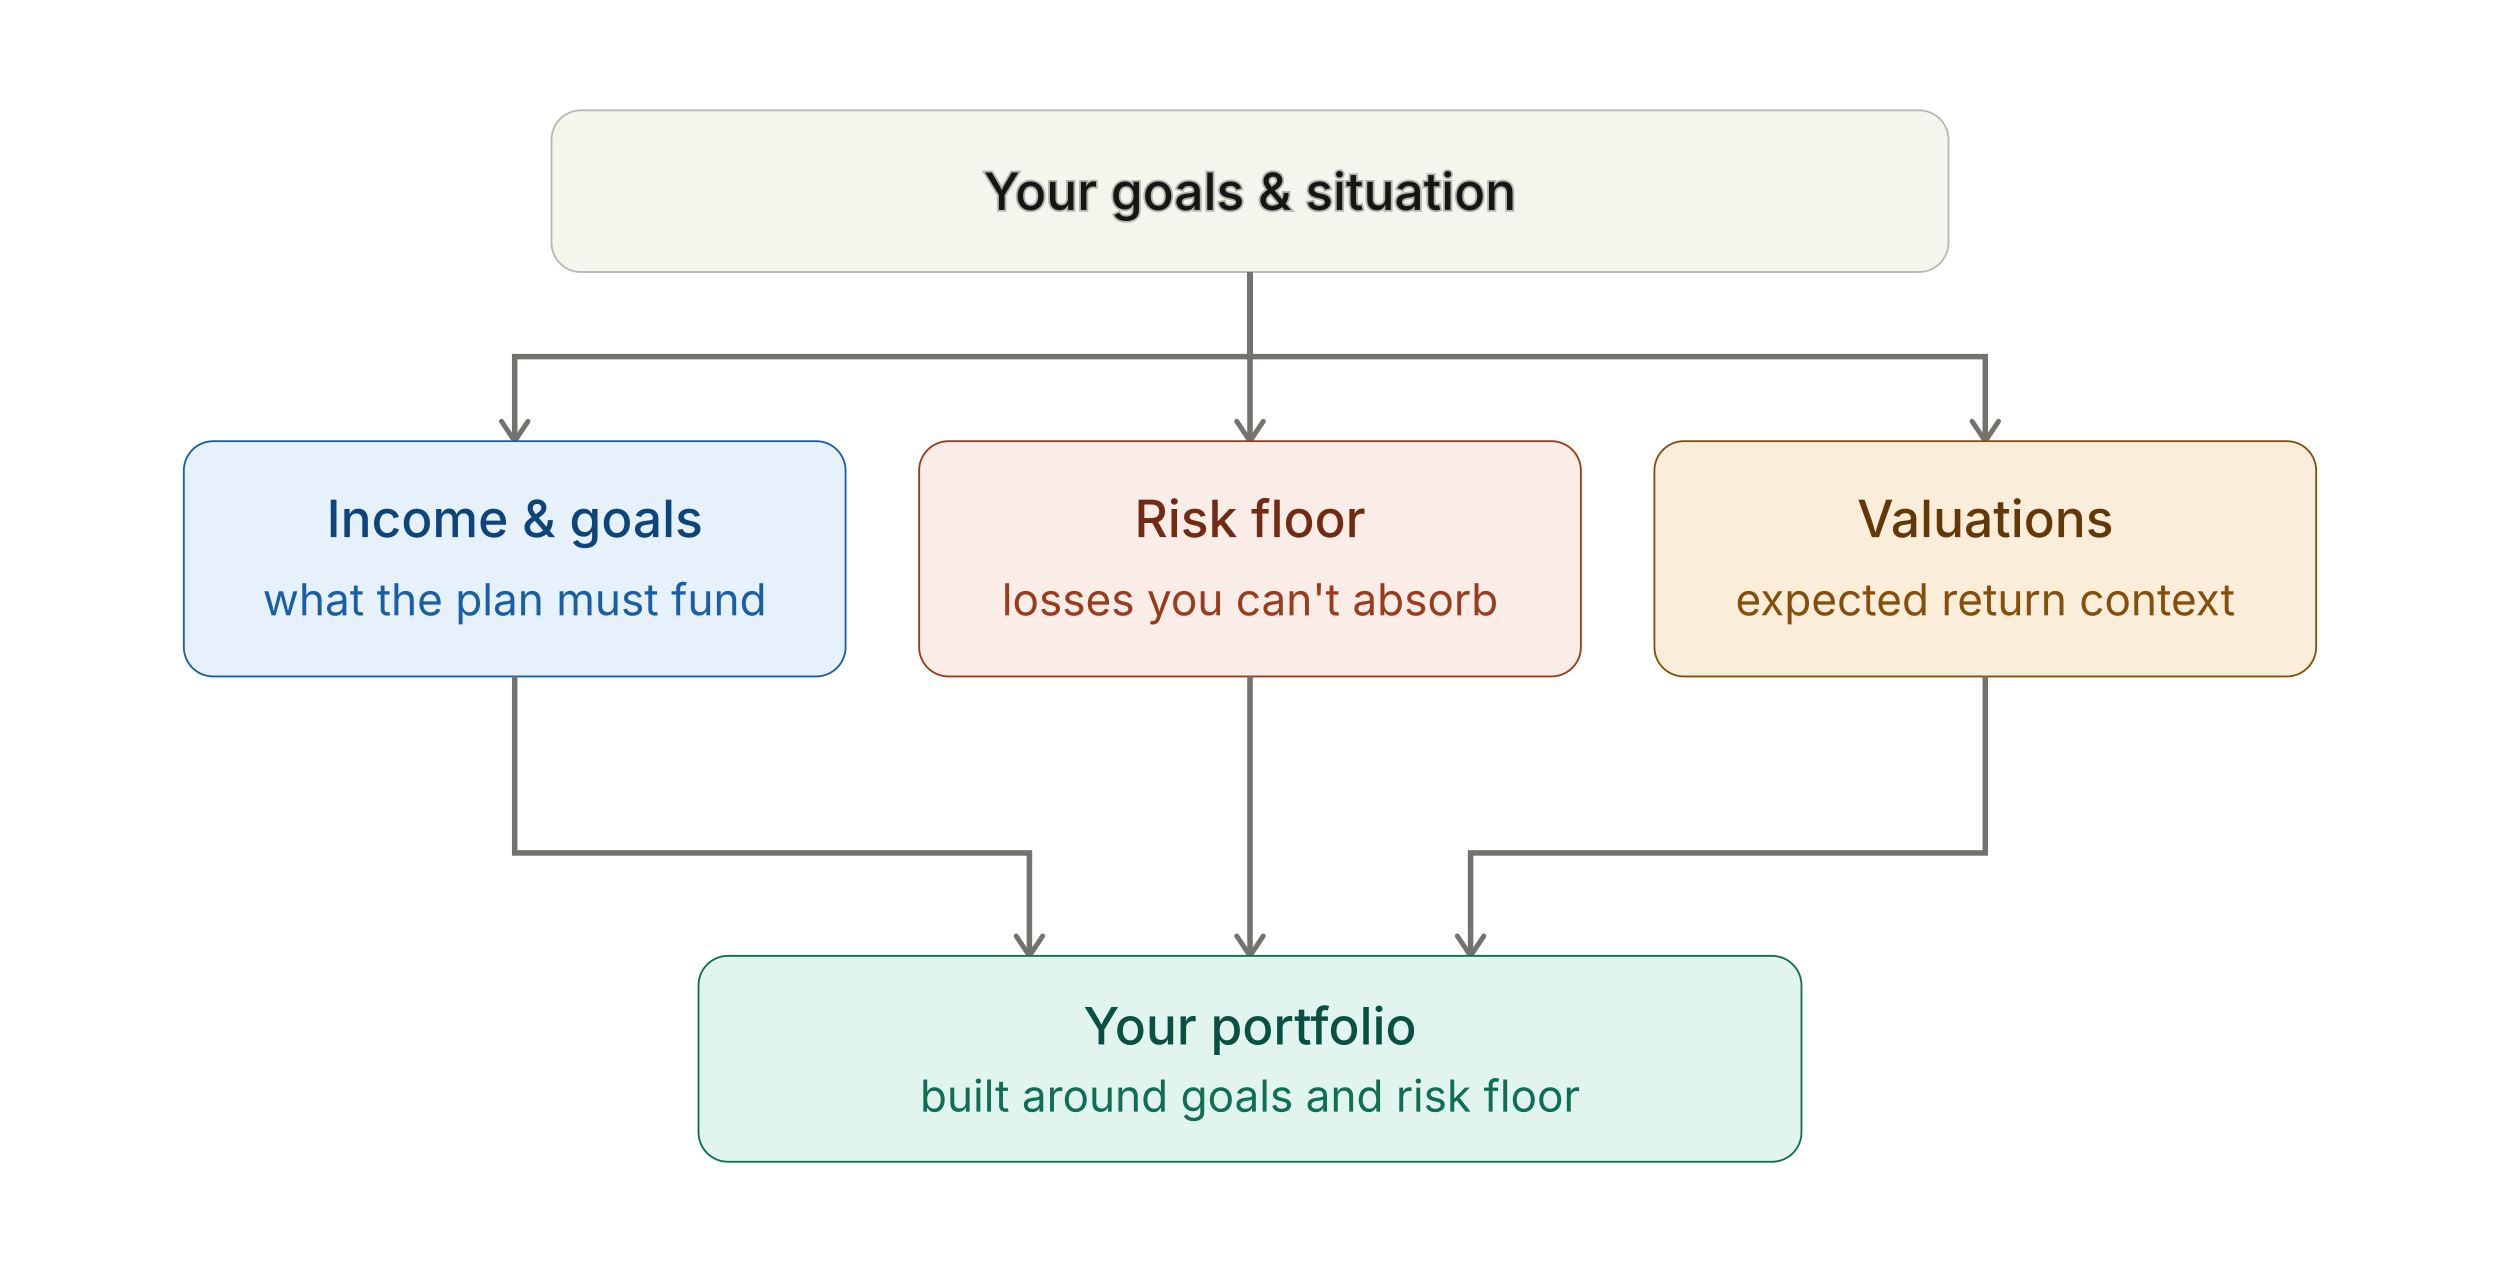
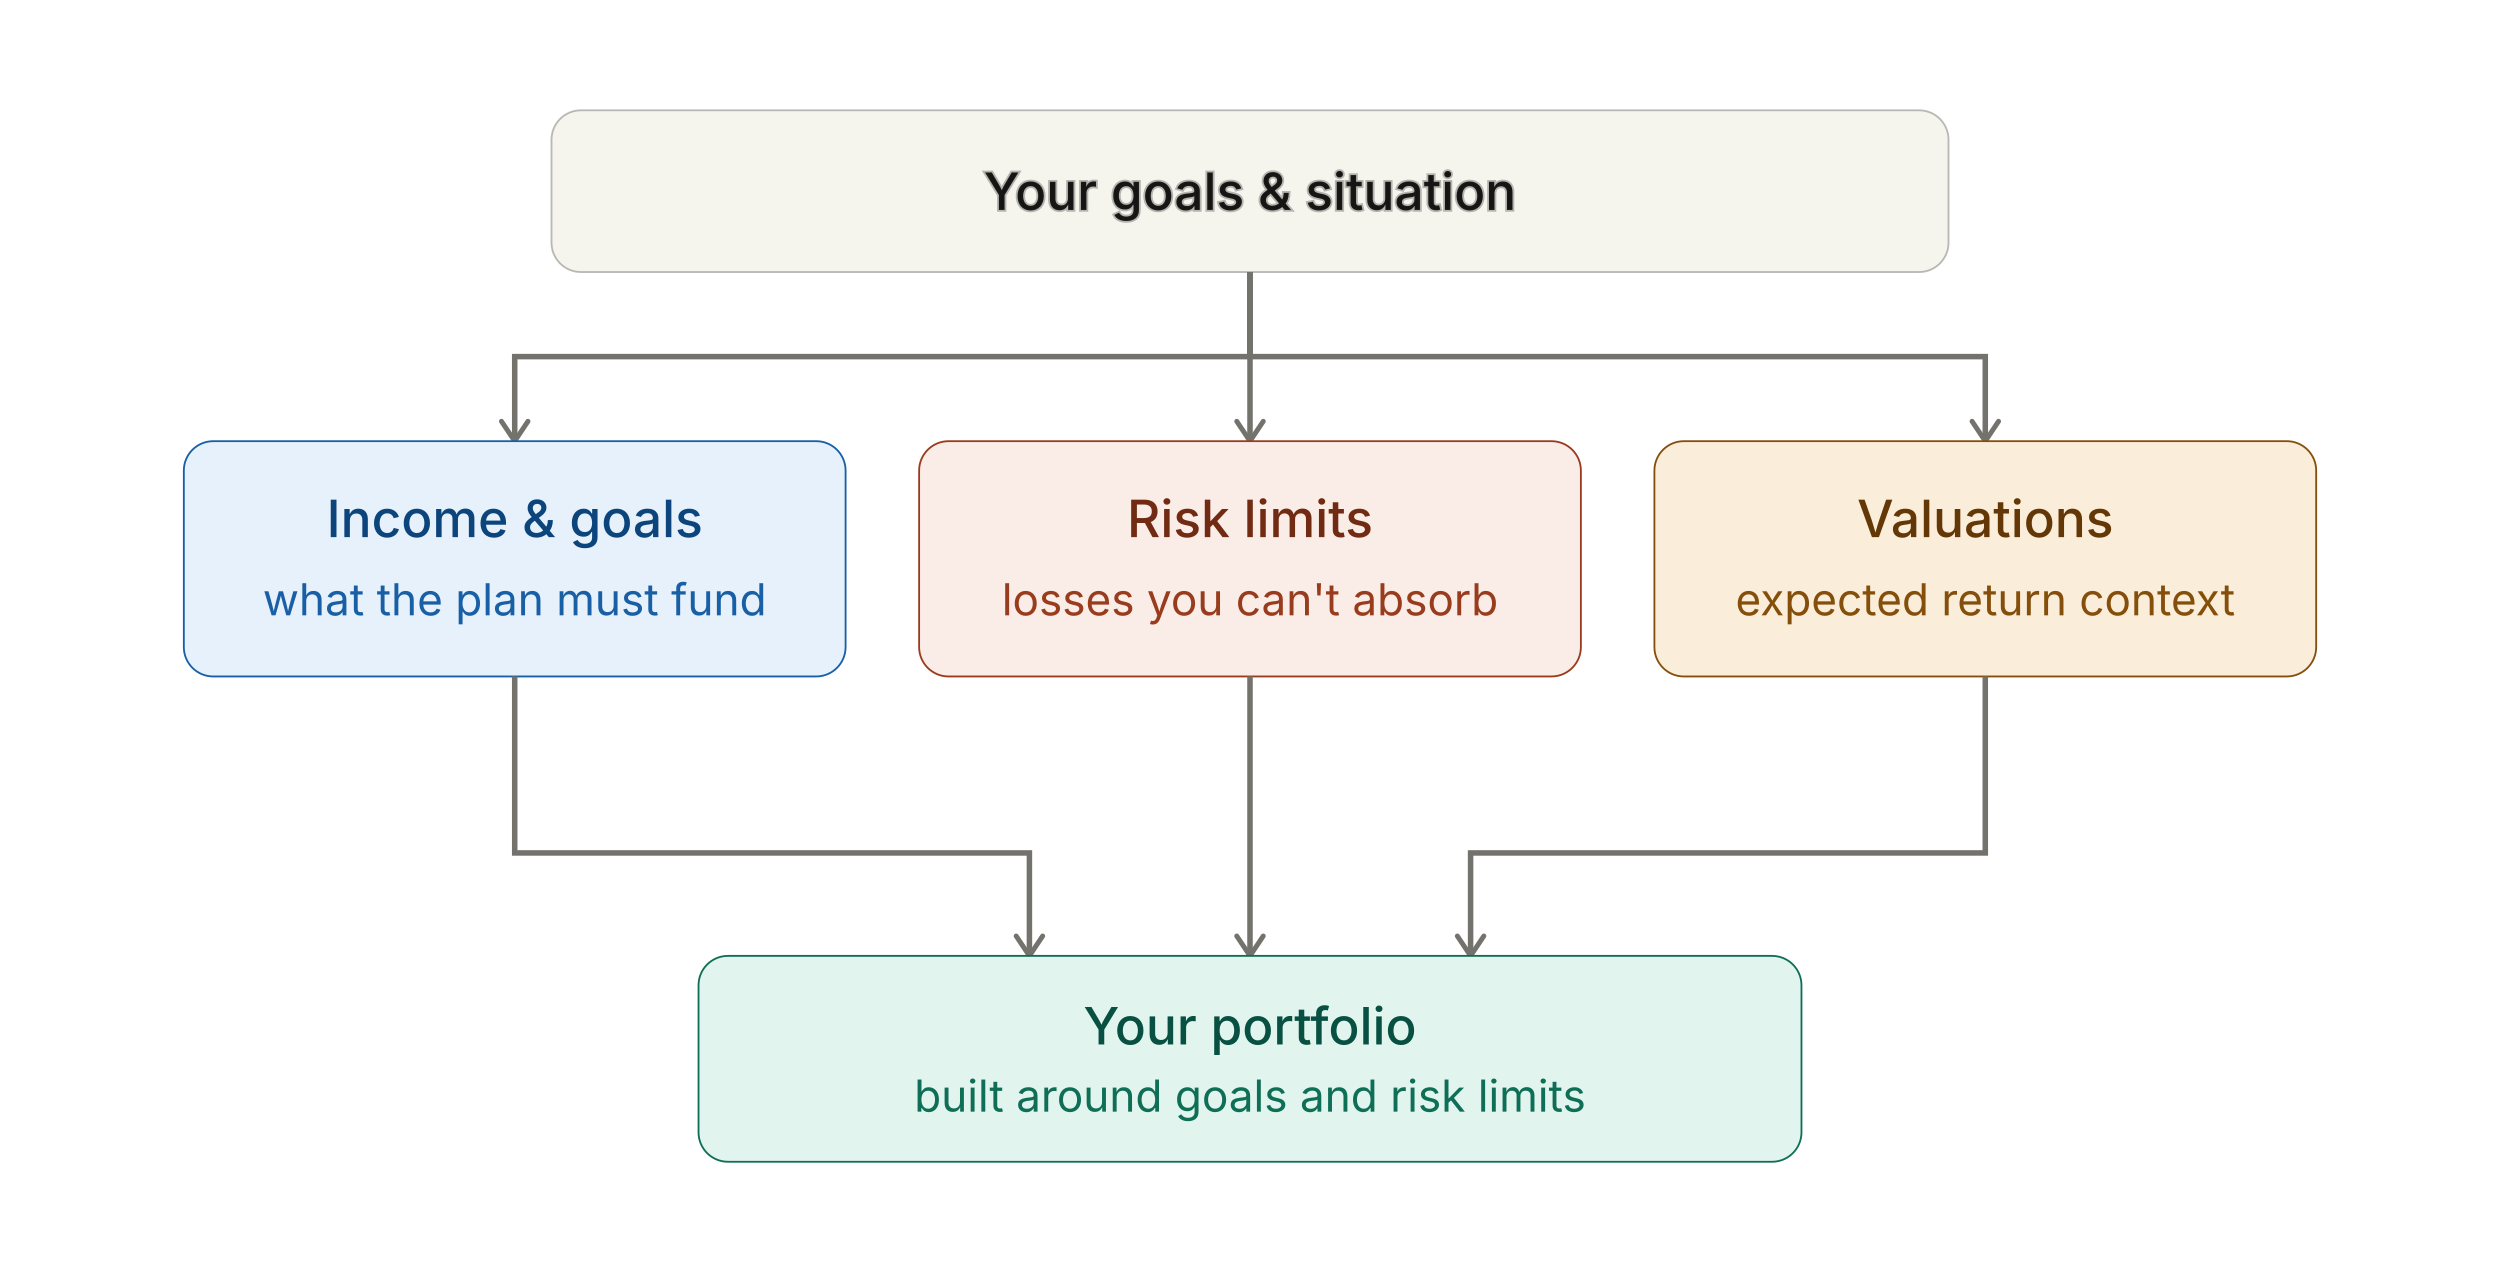
<svg xmlns="http://www.w3.org/2000/svg" width="100%" viewBox="0 0 680 350" role="img" style="">
  <defs>
    <marker id="arrow" viewBox="0 0 10 10" refX="8" refY="5" markerWidth="6" markerHeight="6" orient="auto-start-reverse">
      <path d="M2 1L8 5L2 9" fill="none" stroke="context-stroke" stroke-width="1.5" stroke-linecap="round" stroke-linejoin="round" />
    </marker>
  </defs>
  <g style="fill:rgb(245, 244, 237);stroke:rgba(31, 30, 29, 0.3);color:rgb(0, 0, 0);stroke-width:1px;stroke-linecap:butt;stroke-linejoin:miter;opacity:1;font-family:&quot;Anthropic Sans&quot;, -apple-system, BlinkMacSystemFont, &quot;Segoe UI&quot;, sans-serif;font-size:18px;font-weight:400;text-anchor:start;dominant-baseline:auto">
    <rect x="150" y="30" width="380" height="44" rx="8" stroke-width="0.5" style="fill:rgb(245, 244, 237);stroke:rgba(31, 30, 29, 0.3);color:rgb(0, 0, 0);stroke-width:0.5px;stroke-linecap:butt;stroke-linejoin:miter;opacity:1;font-family:&quot;Anthropic Sans&quot;, -apple-system, BlinkMacSystemFont, &quot;Segoe UI&quot;, sans-serif;font-size:18px;font-weight:400;text-anchor:start;dominant-baseline:auto" />
    <text x="340" y="52" text-anchor="middle" dominant-baseline="central" style="fill:rgb(20, 20, 19);stroke:rgba(31, 30, 29, 0.3);color:rgb(0, 0, 0);stroke-width:1px;stroke-linecap:butt;stroke-linejoin:miter;opacity:1;font-family:&quot;Anthropic Sans&quot;, -apple-system, BlinkMacSystemFont, &quot;Segoe UI&quot;, sans-serif;font-size:14px;font-weight:500;text-anchor:middle;dominant-baseline:central">Your goals &amp; situation</text>
  </g>
  <path d="M340,74 L340,97 L140,97 L140,120" fill="none" marker-end="url(#arrow)" style="fill:none;stroke:rgb(115, 114, 108);color:rgb(0, 0, 0);stroke-width:1.5px;stroke-linecap:butt;stroke-linejoin:miter;opacity:1;font-family:&quot;Anthropic Sans&quot;, -apple-system, BlinkMacSystemFont, &quot;Segoe UI&quot;, sans-serif;font-size:18px;font-weight:400;text-anchor:start;dominant-baseline:auto" />
  <path d="M340,74 L340,120" fill="none" marker-end="url(#arrow)" style="fill:none;stroke:rgb(115, 114, 108);color:rgb(0, 0, 0);stroke-width:1.5px;stroke-linecap:butt;stroke-linejoin:miter;opacity:1;font-family:&quot;Anthropic Sans&quot;, -apple-system, BlinkMacSystemFont, &quot;Segoe UI&quot;, sans-serif;font-size:18px;font-weight:400;text-anchor:start;dominant-baseline:auto" />
  <path d="M340,74 L340,97 L540,97 L540,120" fill="none" marker-end="url(#arrow)" style="fill:none;stroke:rgb(115, 114, 108);color:rgb(0, 0, 0);stroke-width:1.5px;stroke-linecap:butt;stroke-linejoin:miter;opacity:1;font-family:&quot;Anthropic Sans&quot;, -apple-system, BlinkMacSystemFont, &quot;Segoe UI&quot;, sans-serif;font-size:18px;font-weight:400;text-anchor:start;dominant-baseline:auto" />
  <g style="fill:rgb(0, 0, 0);stroke:none;color:rgb(0, 0, 0);stroke-width:1px;stroke-linecap:butt;stroke-linejoin:miter;opacity:1;font-family:&quot;Anthropic Sans&quot;, -apple-system, BlinkMacSystemFont, &quot;Segoe UI&quot;, sans-serif;font-size:18px;font-weight:400;text-anchor:start;dominant-baseline:auto">
    <rect x="50" y="120" width="180" height="64" rx="8" stroke-width="0.5" style="fill:rgb(230, 241, 251);stroke:rgb(24, 95, 165);color:rgb(0, 0, 0);stroke-width:0.5px;stroke-linecap:butt;stroke-linejoin:miter;opacity:1;font-family:&quot;Anthropic Sans&quot;, -apple-system, BlinkMacSystemFont, &quot;Segoe UI&quot;, sans-serif;font-size:18px;font-weight:400;text-anchor:start;dominant-baseline:auto" />
    <text x="140" y="141" text-anchor="middle" dominant-baseline="central" style="fill:rgb(12, 68, 124);stroke:none;color:rgb(0, 0, 0);stroke-width:1px;stroke-linecap:butt;stroke-linejoin:miter;opacity:1;font-family:&quot;Anthropic Sans&quot;, -apple-system, BlinkMacSystemFont, &quot;Segoe UI&quot;, sans-serif;font-size:14px;font-weight:500;text-anchor:middle;dominant-baseline:central">Income &amp; goals</text>
    <text x="140" y="163" text-anchor="middle" dominant-baseline="central" style="fill:rgb(24, 95, 165);stroke:none;color:rgb(0, 0, 0);stroke-width:1px;stroke-linecap:butt;stroke-linejoin:miter;opacity:1;font-family:&quot;Anthropic Sans&quot;, -apple-system, BlinkMacSystemFont, &quot;Segoe UI&quot;, sans-serif;font-size:12px;font-weight:400;text-anchor:middle;dominant-baseline:central">what the plan must fund</text>
  </g>
  <g style="fill:rgb(0, 0, 0);stroke:none;color:rgb(0, 0, 0);stroke-width:1px;stroke-linecap:butt;stroke-linejoin:miter;opacity:1;font-family:&quot;Anthropic Sans&quot;, -apple-system, BlinkMacSystemFont, &quot;Segoe UI&quot;, sans-serif;font-size:18px;font-weight:400;text-anchor:start;dominant-baseline:auto">
    <rect x="250" y="120" width="180" height="64" rx="8" stroke-width="0.5" style="fill:rgb(250, 236, 231);stroke:rgb(153, 60, 29);color:rgb(0, 0, 0);stroke-width:0.5px;stroke-linecap:butt;stroke-linejoin:miter;opacity:1;font-family:&quot;Anthropic Sans&quot;, -apple-system, BlinkMacSystemFont, &quot;Segoe UI&quot;, sans-serif;font-size:18px;font-weight:400;text-anchor:start;dominant-baseline:auto" />
-     <text x="340" y="141" text-anchor="middle" dominant-baseline="central" style="fill:rgb(113, 43, 19);stroke:none;color:rgb(0, 0, 0);stroke-width:1px;stroke-linecap:butt;stroke-linejoin:miter;opacity:1;font-family:&quot;Anthropic Sans&quot;, -apple-system, BlinkMacSystemFont, &quot;Segoe UI&quot;, sans-serif;font-size:14px;font-weight:500;text-anchor:middle;dominant-baseline:central">Risk floor</text>
+     <text x="340" y="141" text-anchor="middle" dominant-baseline="central" style="fill:rgb(113, 43, 19);stroke:none;color:rgb(0, 0, 0);stroke-width:1px;stroke-linecap:butt;stroke-linejoin:miter;opacity:1;font-family:&quot;Anthropic Sans&quot;, -apple-system, BlinkMacSystemFont, &quot;Segoe UI&quot;, sans-serif;font-size:14px;font-weight:500;text-anchor:middle;dominant-baseline:central">Risk limits</text>
    <text x="340" y="163" text-anchor="middle" dominant-baseline="central" style="fill:rgb(153, 60, 29);stroke:none;color:rgb(0, 0, 0);stroke-width:1px;stroke-linecap:butt;stroke-linejoin:miter;opacity:1;font-family:&quot;Anthropic Sans&quot;, -apple-system, BlinkMacSystemFont, &quot;Segoe UI&quot;, sans-serif;font-size:12px;font-weight:400;text-anchor:middle;dominant-baseline:central">losses you can't absorb</text>
  </g>
  <g style="fill:rgb(0, 0, 0);stroke:none;color:rgb(0, 0, 0);stroke-width:1px;stroke-linecap:butt;stroke-linejoin:miter;opacity:1;font-family:&quot;Anthropic Sans&quot;, -apple-system, BlinkMacSystemFont, &quot;Segoe UI&quot;, sans-serif;font-size:18px;font-weight:400;text-anchor:start;dominant-baseline:auto">
    <rect x="450" y="120" width="180" height="64" rx="8" stroke-width="0.5" style="fill:rgb(250, 238, 218);stroke:rgb(133, 79, 11);color:rgb(0, 0, 0);stroke-width:0.5px;stroke-linecap:butt;stroke-linejoin:miter;opacity:1;font-family:&quot;Anthropic Sans&quot;, -apple-system, BlinkMacSystemFont, &quot;Segoe UI&quot;, sans-serif;font-size:18px;font-weight:400;text-anchor:start;dominant-baseline:auto" />
    <text x="540" y="141" text-anchor="middle" dominant-baseline="central" style="fill:rgb(99, 56, 6);stroke:none;color:rgb(0, 0, 0);stroke-width:1px;stroke-linecap:butt;stroke-linejoin:miter;opacity:1;font-family:&quot;Anthropic Sans&quot;, -apple-system, BlinkMacSystemFont, &quot;Segoe UI&quot;, sans-serif;font-size:14px;font-weight:500;text-anchor:middle;dominant-baseline:central">Valuations</text>
    <text x="540" y="163" text-anchor="middle" dominant-baseline="central" style="fill:rgb(133, 79, 11);stroke:none;color:rgb(0, 0, 0);stroke-width:1px;stroke-linecap:butt;stroke-linejoin:miter;opacity:1;font-family:&quot;Anthropic Sans&quot;, -apple-system, BlinkMacSystemFont, &quot;Segoe UI&quot;, sans-serif;font-size:12px;font-weight:400;text-anchor:middle;dominant-baseline:central">expected return context</text>
  </g>
  <path d="M140,184 L140,232 L280,232 L280,260" fill="none" marker-end="url(#arrow)" style="fill:none;stroke:rgb(115, 114, 108);color:rgb(0, 0, 0);stroke-width:1.5px;stroke-linecap:butt;stroke-linejoin:miter;opacity:1;font-family:&quot;Anthropic Sans&quot;, -apple-system, BlinkMacSystemFont, &quot;Segoe UI&quot;, sans-serif;font-size:18px;font-weight:400;text-anchor:start;dominant-baseline:auto" />
  <path d="M340,184 L340,260" fill="none" marker-end="url(#arrow)" style="fill:none;stroke:rgb(115, 114, 108);color:rgb(0, 0, 0);stroke-width:1.5px;stroke-linecap:butt;stroke-linejoin:miter;opacity:1;font-family:&quot;Anthropic Sans&quot;, -apple-system, BlinkMacSystemFont, &quot;Segoe UI&quot;, sans-serif;font-size:18px;font-weight:400;text-anchor:start;dominant-baseline:auto" />
  <path d="M540,184 L540,232 L400,232 L400,260" fill="none" marker-end="url(#arrow)" style="fill:none;stroke:rgb(115, 114, 108);color:rgb(0, 0, 0);stroke-width:1.5px;stroke-linecap:butt;stroke-linejoin:miter;opacity:1;font-family:&quot;Anthropic Sans&quot;, -apple-system, BlinkMacSystemFont, &quot;Segoe UI&quot;, sans-serif;font-size:18px;font-weight:400;text-anchor:start;dominant-baseline:auto" />
  <g style="fill:rgb(0, 0, 0);stroke:none;color:rgb(0, 0, 0);stroke-width:1px;stroke-linecap:butt;stroke-linejoin:miter;opacity:1;font-family:&quot;Anthropic Sans&quot;, -apple-system, BlinkMacSystemFont, &quot;Segoe UI&quot;, sans-serif;font-size:18px;font-weight:400;text-anchor:start;dominant-baseline:auto">
    <rect x="190" y="260" width="300" height="56" rx="8" stroke-width="0.5" style="fill:rgb(225, 245, 238);stroke:rgb(15, 110, 86);color:rgb(0, 0, 0);stroke-width:0.5px;stroke-linecap:butt;stroke-linejoin:miter;opacity:1;font-family:&quot;Anthropic Sans&quot;, -apple-system, BlinkMacSystemFont, &quot;Segoe UI&quot;, sans-serif;font-size:18px;font-weight:400;text-anchor:start;dominant-baseline:auto" />
    <text x="340" y="279" text-anchor="middle" dominant-baseline="central" style="fill:rgb(8, 80, 65);stroke:none;color:rgb(0, 0, 0);stroke-width:1px;stroke-linecap:butt;stroke-linejoin:miter;opacity:1;font-family:&quot;Anthropic Sans&quot;, -apple-system, BlinkMacSystemFont, &quot;Segoe UI&quot;, sans-serif;font-size:14px;font-weight:500;text-anchor:middle;dominant-baseline:central">Your portfolio</text>
-     <text x="340" y="298" text-anchor="middle" dominant-baseline="central" style="fill:rgb(15, 110, 86);stroke:none;color:rgb(0, 0, 0);stroke-width:1px;stroke-linecap:butt;stroke-linejoin:miter;opacity:1;font-family:&quot;Anthropic Sans&quot;, -apple-system, BlinkMacSystemFont, &quot;Segoe UI&quot;, sans-serif;font-size:12px;font-weight:400;text-anchor:middle;dominant-baseline:central">built around goals and risk floor</text>
+     <text x="340" y="298" text-anchor="middle" dominant-baseline="central" style="fill:rgb(15, 110, 86);stroke:none;color:rgb(0, 0, 0);stroke-width:1px;stroke-linecap:butt;stroke-linejoin:miter;opacity:1;font-family:&quot;Anthropic Sans&quot;, -apple-system, BlinkMacSystemFont, &quot;Segoe UI&quot;, sans-serif;font-size:12px;font-weight:400;text-anchor:middle;dominant-baseline:central">built around goals and risk limits</text>
  </g>
</svg>
